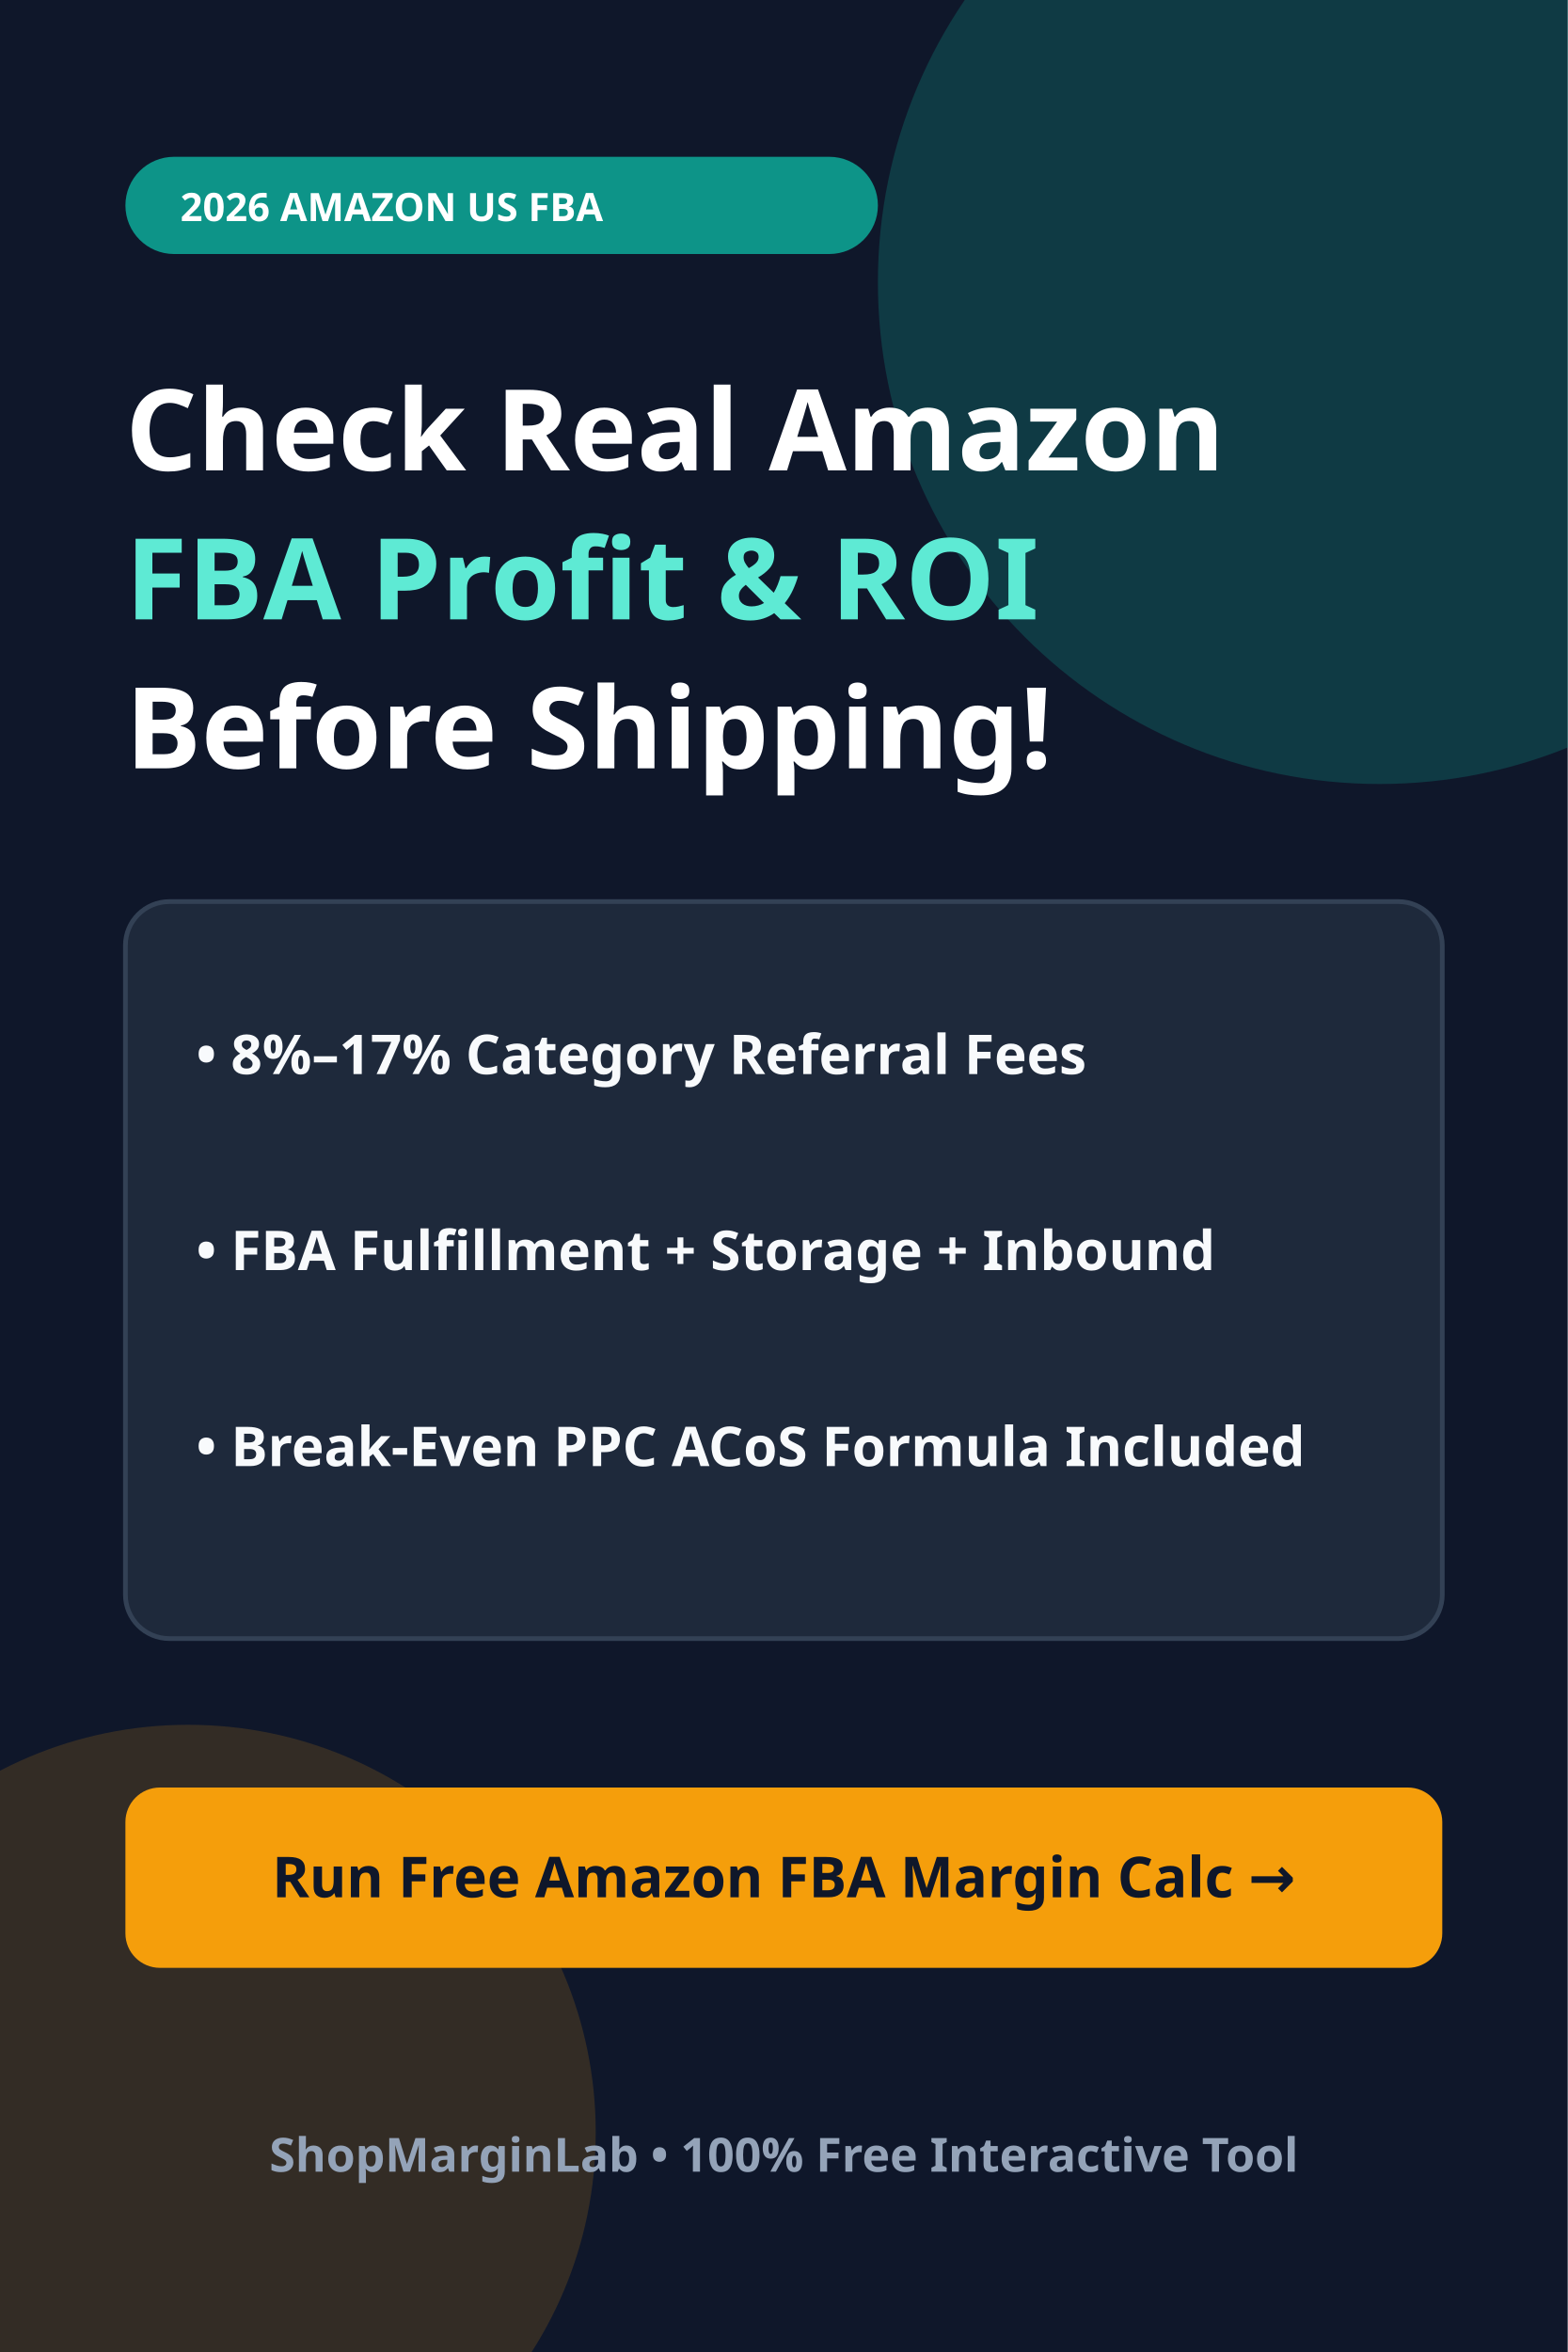
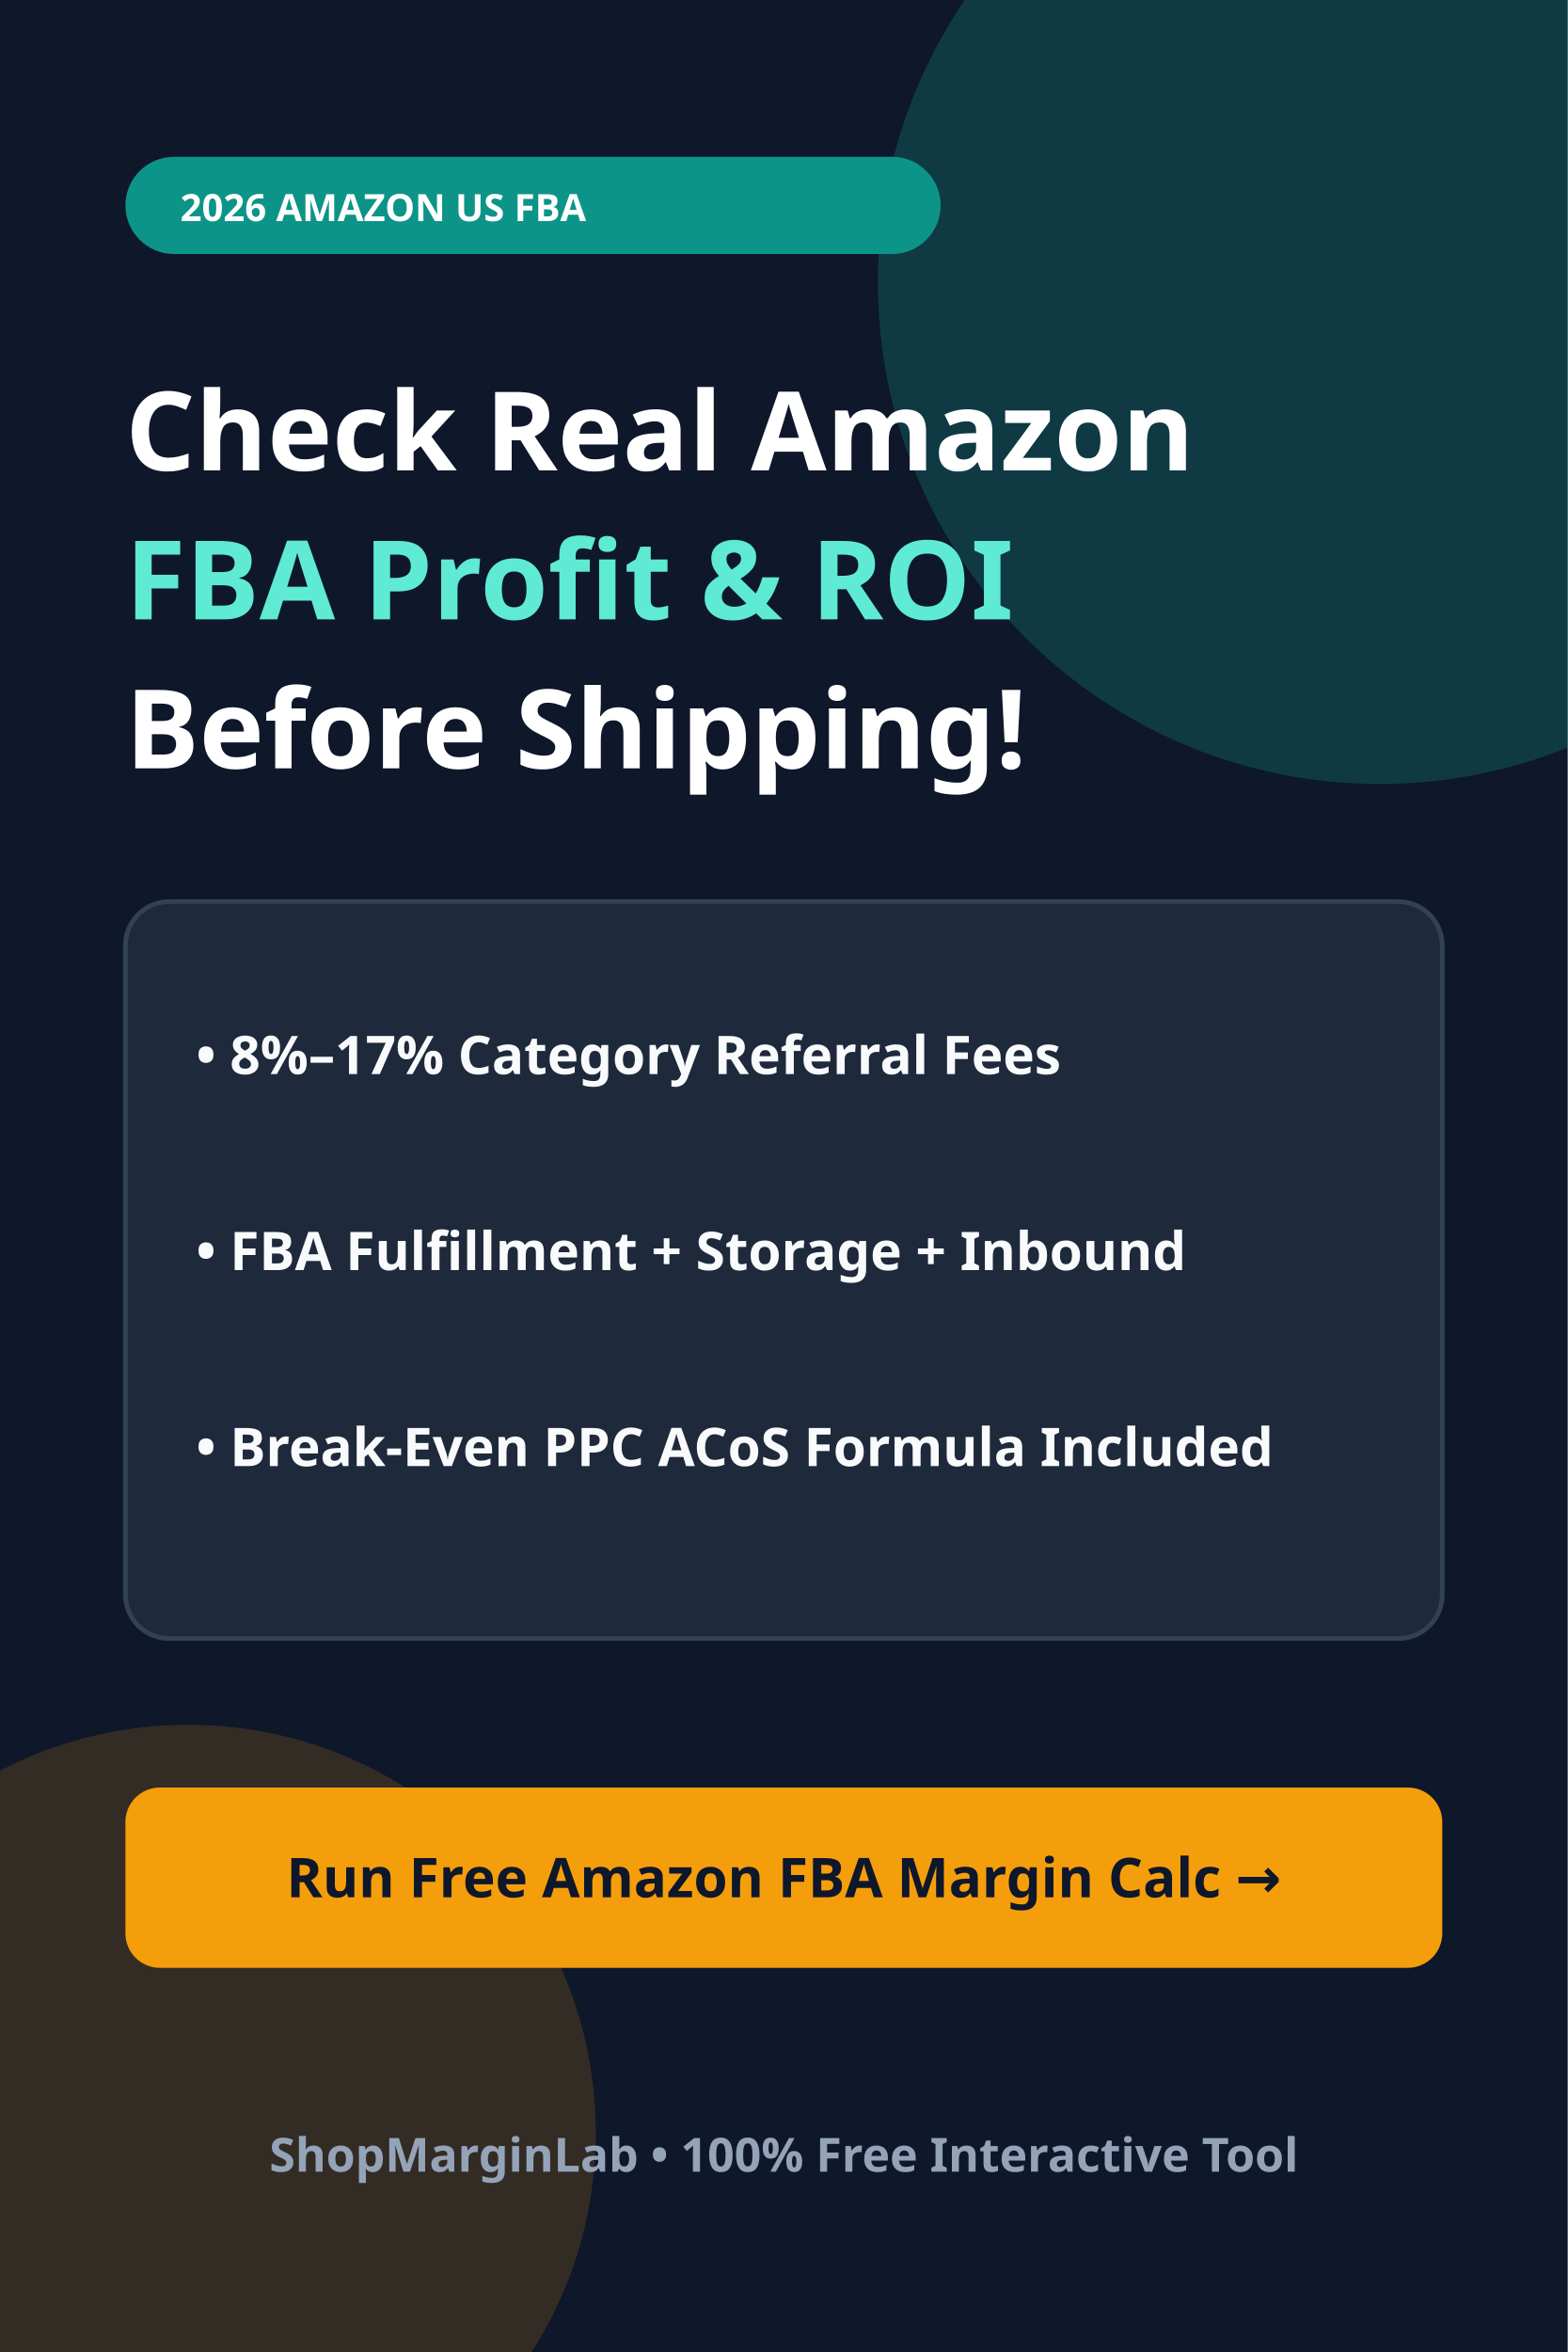
<svg xmlns="http://www.w3.org/2000/svg" width="1000" height="1500" viewBox="0 0 1000 1500">
  <rect width="1000" height="1500" fill="#0f172a" />
  <circle cx="880" cy="180" r="320" fill="#0d9488" opacity="0.28" />
  <circle cx="120" cy="1360" r="260" fill="#f59e0b" opacity="0.16" />
-   <rect x="80" y="100" width="480" height="62" rx="31" fill="#0d9488" />
-   <text x="115" y="141" font-family="system-ui, sans-serif" font-size="25" font-weight="800" fill="#ffffff">2026 AMAZON US FBA</text>
-   <text x="80" y="300" font-family="system-ui, sans-serif" font-size="72" font-weight="800" fill="#ffffff">Check Real Amazon</text>
-   <text x="80" y="395" font-family="system-ui, sans-serif" font-size="72" font-weight="800" fill="#5eead4">FBA Profit &amp; ROI</text>
-   <text x="80" y="490" font-family="system-ui, sans-serif" font-size="72" font-weight="800" fill="#ffffff">Before Shipping!</text>
+   <rect x="80" y="100" width="520" height="62" rx="31" fill="#0d9488" />
+   <text x="115" y="141" font-family="system-ui, sans-serif" font-size="24" font-weight="800" fill="#ffffff">2026 AMAZON US FBA</text>
+   <text x="80" y="300" font-family="system-ui, sans-serif" font-size="70" font-weight="800" fill="#ffffff">Check Real Amazon</text>
+   <text x="80" y="395" font-family="system-ui, sans-serif" font-size="70" font-weight="800" fill="#5eead4">FBA Profit &amp; ROI</text>
+   <text x="80" y="490" font-family="system-ui, sans-serif" font-size="70" font-weight="800" fill="#ffffff">Before Shipping!</text>
  <rect x="80" y="575" width="840" height="470" rx="28" fill="#1e293b" stroke="#334155" stroke-width="3" />
-   <text x="125" y="685" font-family="system-ui, sans-serif" font-size="35" font-weight="600" fill="#f8fafc">• 8%–17% Category Referral Fees</text>
-   <text x="125" y="810" font-family="system-ui, sans-serif" font-size="35" font-weight="600" fill="#f8fafc">• FBA Fulfillment + Storage + Inbound</text>
-   <text x="125" y="935" font-family="system-ui, sans-serif" font-size="35" font-weight="600" fill="#f8fafc">• Break-Even PPC ACoS Formula Included</text>
+   <text x="125" y="685" font-family="system-ui, sans-serif" font-size="34" font-weight="600" fill="#f8fafc">• 8%–17% Category Referral Fees</text>
+   <text x="125" y="810" font-family="system-ui, sans-serif" font-size="34" font-weight="600" fill="#f8fafc">• FBA Fulfillment + Storage + Inbound</text>
+   <text x="125" y="935" font-family="system-ui, sans-serif" font-size="34" font-weight="600" fill="#f8fafc">• Break-Even PPC ACoS Formula Included</text>
  <rect x="80" y="1140" width="840" height="115" rx="22" fill="#f59e0b" />
-   <text x="500" y="1210" text-anchor="middle" font-family="system-ui, sans-serif" font-size="36" font-weight="800" fill="#0f172a">Run Free Amazon FBA Margin Calc →</text>
+   <text x="500" y="1210" text-anchor="middle" font-family="system-ui, sans-serif" font-size="35" font-weight="800" fill="#0f172a">Run Free Amazon FBA Margin Calc →</text>
  <text x="500" y="1385" text-anchor="middle" font-family="system-ui, sans-serif" font-size="30" font-weight="700" fill="#94a3b8">ShopMarginLab • 100% Free Interactive Tool</text>
</svg>
